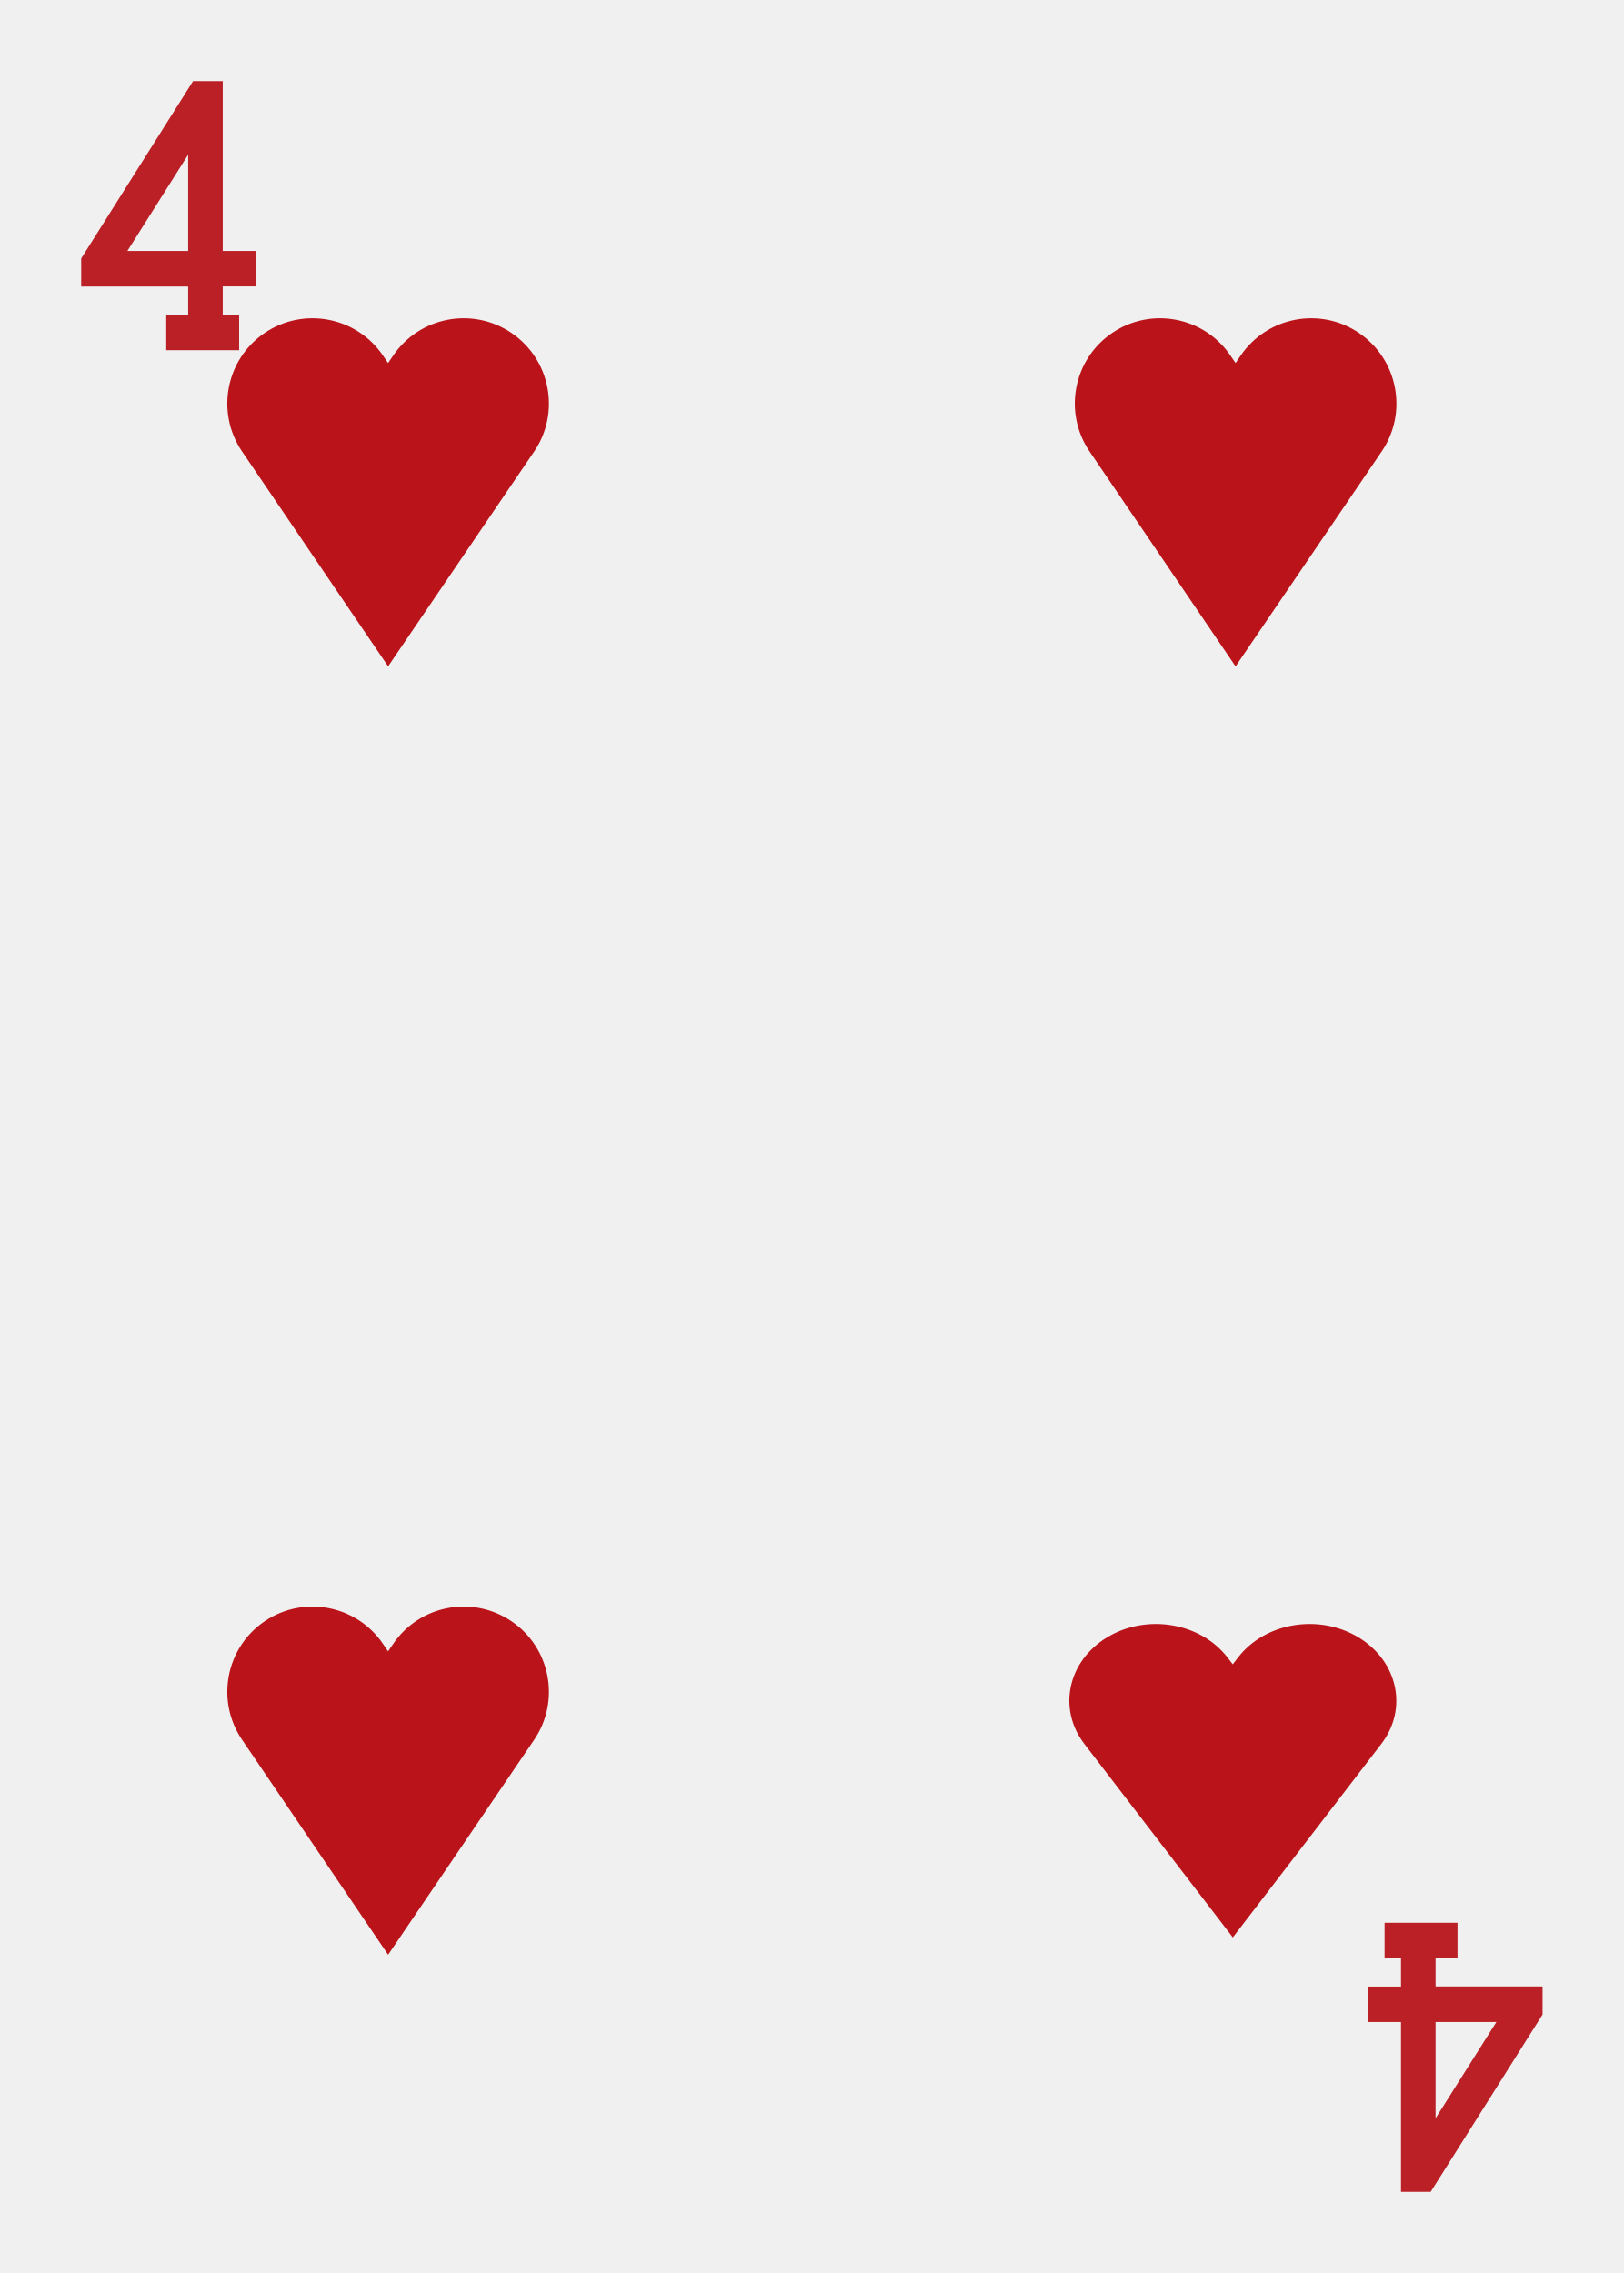
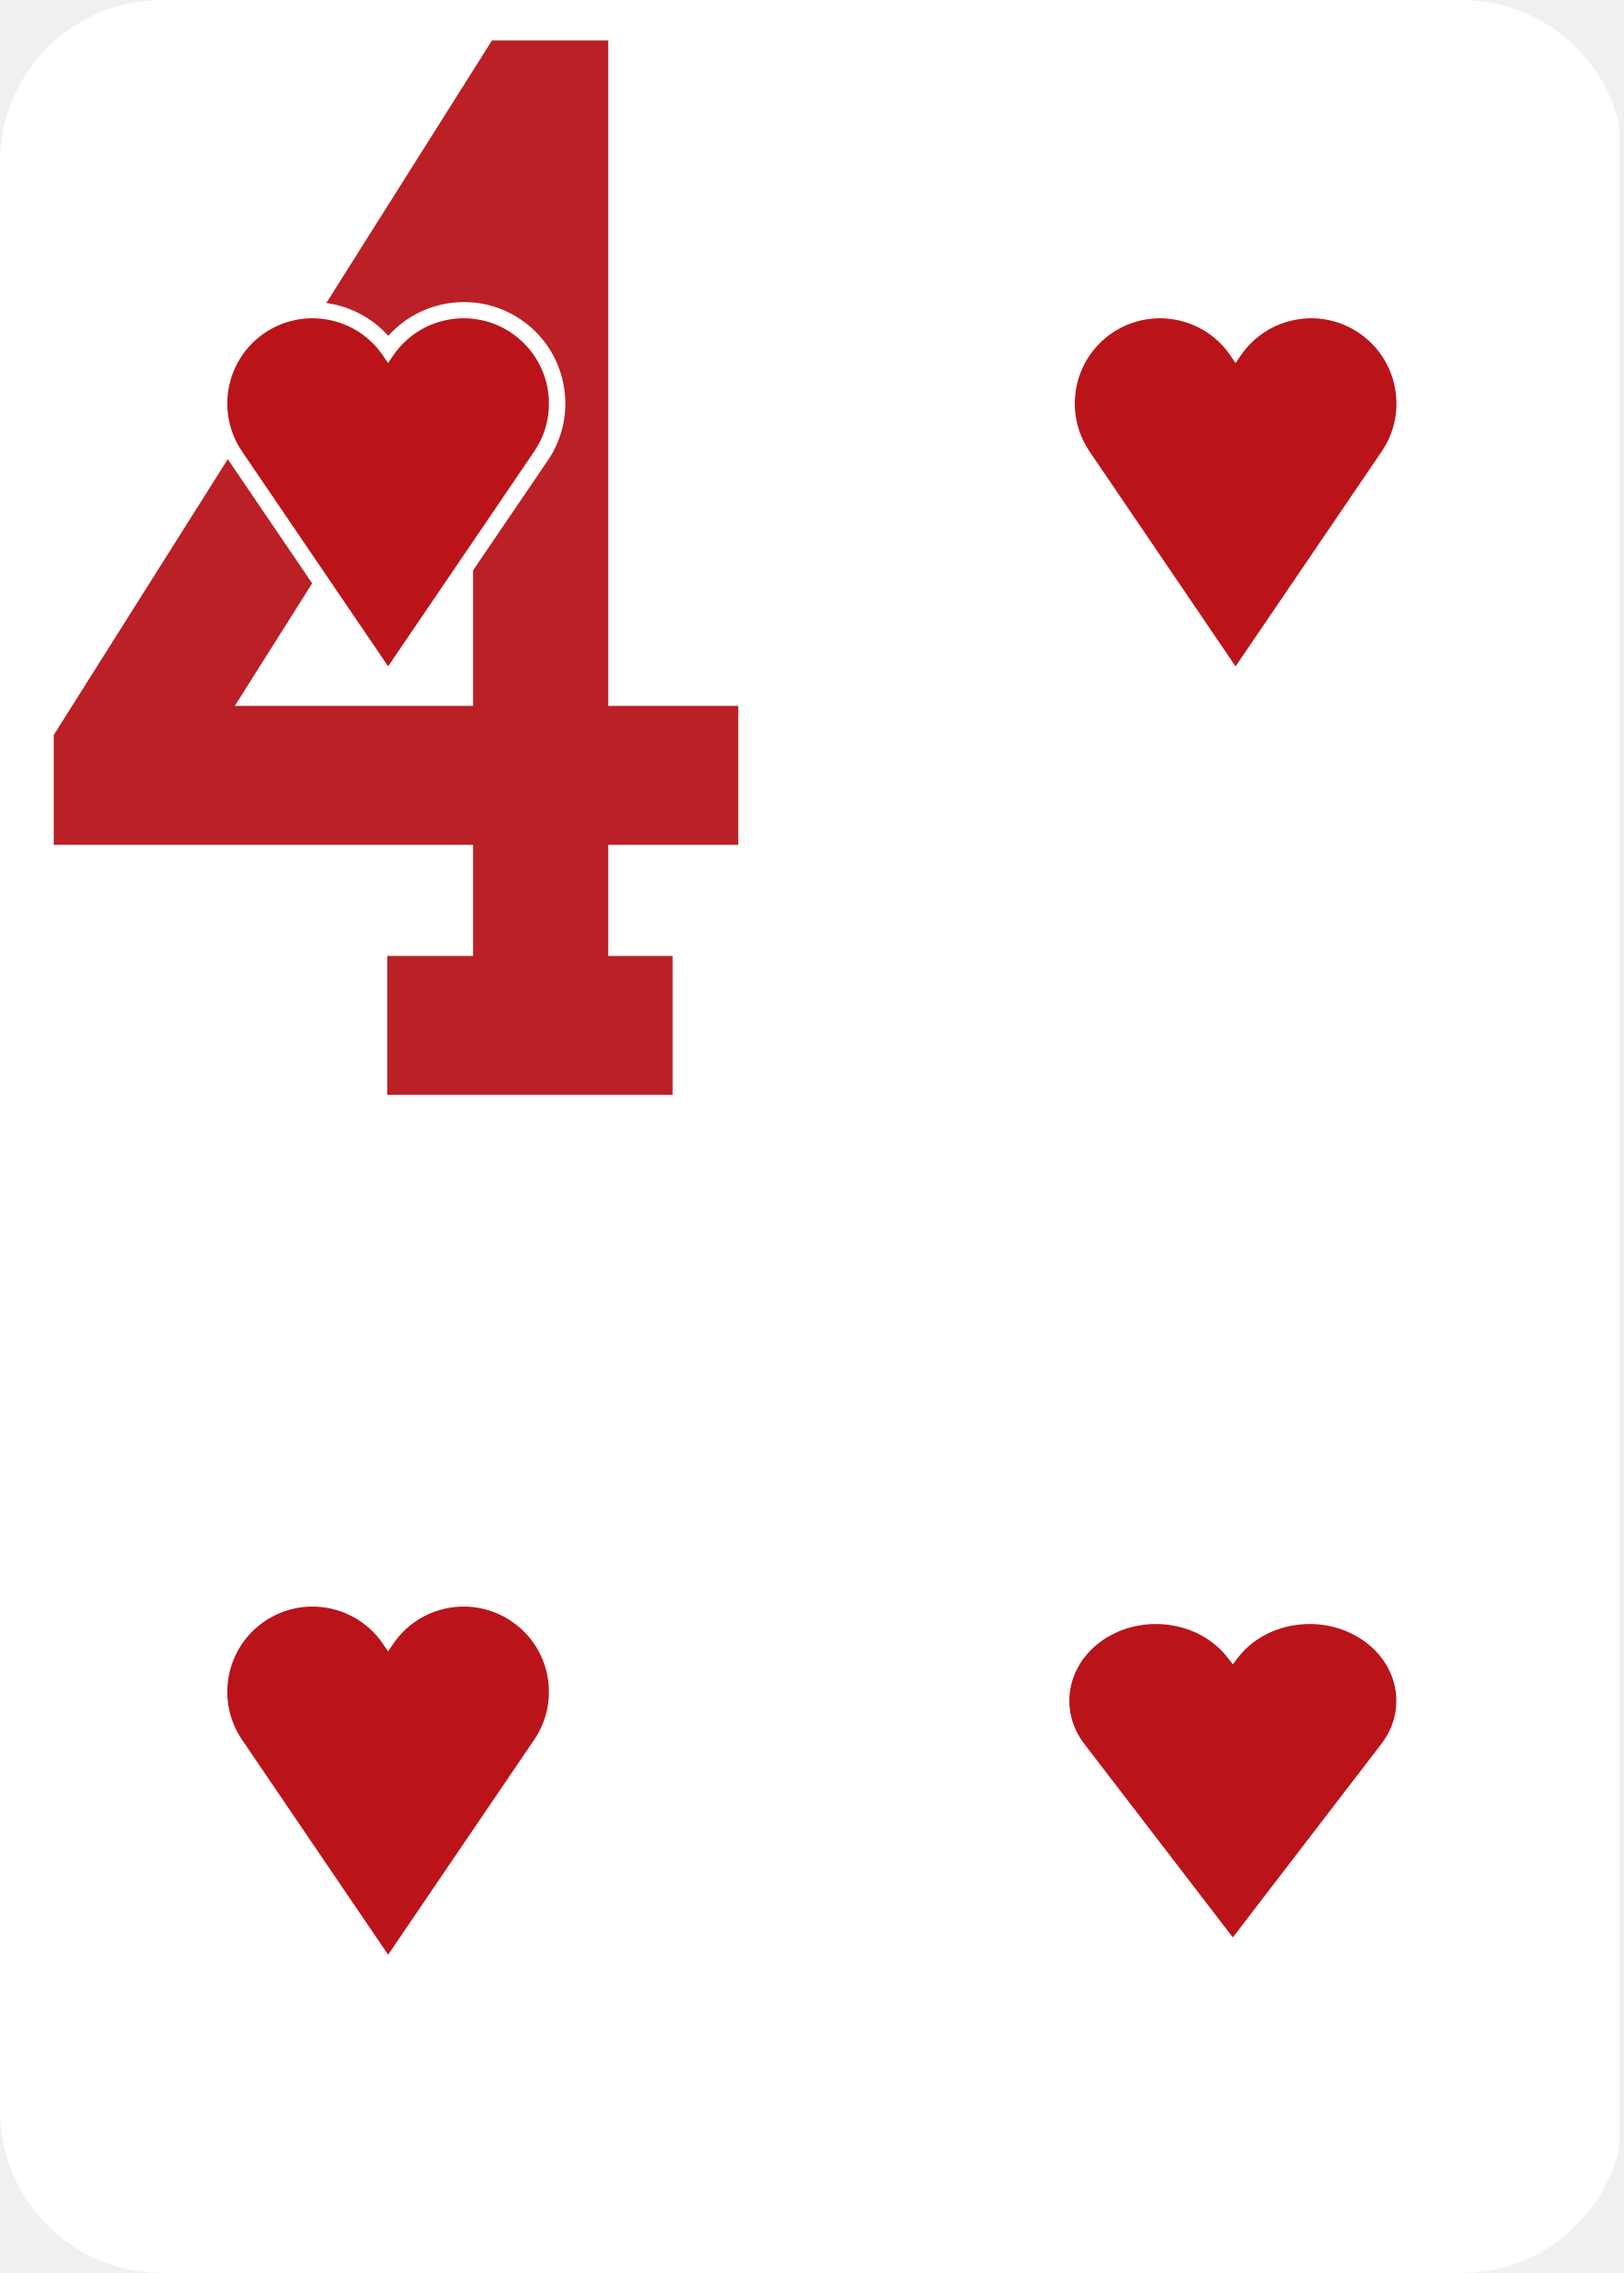
- <svg xmlns="http://www.w3.org/2000/svg" id="Layer_1" data-name="Layer 1" viewBox="0 0 180 252">
+ <svg xmlns="http://www.w3.org/2000/svg" id="a" data-name="Layer 1" width="2.5in" height="3.5in" viewBox="0 0 180 252">
  <defs>
-     <style>
-       .cls-1 {
-         fill: #ba141a;
-       }
- 
-       .cls-2 {
-         fill: #ba2025;
-       }
-     </style>
+     <clipPath id="b">
+       <rect y="0" width="180" height="252" rx="18" ry="18" style="fill: none;" />
+     </clipPath>
  </defs>
-   <g>
-     <g>
-       <path class="cls-1" d="M43.03,73.88l-16.2-23.83c-2.93-4.32-1.81-10.2,2.5-13.13,4.32-2.93,10.2-1.81,13.13,2.51l.56.82.56-.82c2.93-4.32,8.81-5.44,13.13-2.51,4.32,2.94,5.44,8.82,2.51,13.13l-16.2,23.83Z" />
-       <path class="cls-1" d="M136.97,73.88l-16.19-23.83c-2.93-4.32-1.81-10.2,2.5-13.13,4.32-2.93,10.2-1.81,13.13,2.51l.56.82.56-.82c2.94-4.32,8.82-5.44,13.13-2.51,4.32,2.94,5.44,8.82,2.51,13.13l-16.2,23.83Z" />
-     </g>
-     <g>
-       <path class="cls-1" d="M43.03,216.72l-16.2-23.84c-2.93-4.32-1.81-10.2,2.5-13.13,4.32-2.93,10.2-1.81,13.13,2.51l.56.82.56-.82c2.93-4.32,8.81-5.44,13.13-2.51,4.32,2.93,5.44,8.82,2.51,13.13l-16.2,23.84Z" />
-       <path class="cls-1" d="M136.67,214.8l-16.47-21.46c-2.98-3.89-1.84-9.18,2.54-11.82,4.39-2.64,10.37-1.63,13.35,2.26l.57.74.57-.74c2.98-3.89,8.96-4.9,13.35-2.26,4.39,2.64,5.53,7.94,2.55,11.82l-16.47,21.46Z" />
-     </g>
-   </g>
-   <g>
-     <path class="cls-2" d="M18.43,34.91h2.43v-3.14h-11.86v-3.11l12.4-19.66h3.29v18.83h3.68v3.93h-3.68v3.14h1.82v3.93h-8.08v-3.93ZM14.12,27.83h6.74v-10.68l-6.74,10.68Z" />
-     <path class="cls-2" d="M161.57,217.09h-2.43v3.14h11.86v3.11l-12.4,19.66h-3.29v-18.83h-3.68v-3.93h3.68v-3.14h-1.82v-3.93h8.08v3.93ZM165.88,224.17h-6.74v10.68l6.74-10.68Z" />
+   <g style="clip-path: url(#b);">
+     <rect x="-.51" width="180" height="252" style="fill: #fff;" />
+     <path d="M42.92,105.98h9.52v-12.32H5.96v-12.18L54.54,4.48h12.88v73.78h14.42v15.4h-14.42v12.32h7.14v15.4h-31.64v-15.4ZM26.03,78.26h26.41v-41.85l-26.41,41.85Z" style="fill: #ba2025;" />
+     <path d="M25.35,51.06c-3.49-5.13-2.15-12.14,2.98-15.63,1.88-1.27,4.06-1.94,6.32-1.94,3.23,0,6.27,1.38,8.39,3.74,2.12-2.36,5.16-3.74,8.39-3.74,2.26,0,4.44.67,6.31,1.94,2.49,1.69,4.17,4.25,4.73,7.2.56,2.95-.06,5.95-1.75,8.43l-17.69,26.02-17.68-26.03Z" style="fill: #fff;" />
+     <path d="M43.03,73.88l-16.2-23.83c-2.93-4.32-1.81-10.2,2.5-13.13,4.32-2.93,10.2-1.81,13.13,2.51l.56.82.56-.82c2.93-4.32,8.81-5.44,13.13-2.51,4.32,2.94,5.44,8.82,2.51,13.13l-16.2,23.83Z" style="fill: #ba141a;" />
+     <path d="M119.28,51.06c-3.48-5.13-2.15-12.14,2.98-15.63,1.88-1.27,4.06-1.95,6.32-1.95,3.23,0,6.27,1.38,8.39,3.74,2.12-2.37,5.16-3.74,8.39-3.74,2.26,0,4.44.67,6.31,1.94,2.49,1.69,4.17,4.25,4.73,7.2.56,2.95-.06,5.95-1.75,8.43l-17.69,26.02-17.68-26.03Z" style="fill: #fff;" />
+     <path d="M136.97,73.88l-16.19-23.83c-2.93-4.32-1.81-10.2,2.5-13.13,4.32-2.93,10.2-1.81,13.13,2.51l.56.82.56-.82c2.94-4.32,8.82-5.44,13.13-2.51,4.32,2.94,5.44,8.82,2.51,13.13l-16.2,23.83Z" style="fill: #ba141a;" />
+     <path d="M25.35,193.9c-1.69-2.49-2.31-5.48-1.75-8.43.56-2.95,2.24-5.51,4.73-7.2,1.87-1.27,4.06-1.95,6.32-1.95,3.23,0,6.27,1.38,8.39,3.74,2.12-2.37,5.16-3.74,8.39-3.74,2.26,0,4.44.67,6.32,1.95,2.49,1.69,4.17,4.25,4.73,7.2.56,2.95-.06,5.95-1.75,8.43l-17.69,26.03-17.68-26.03Z" style="fill: #fff;" />
+     <path d="M43.03,216.72l-16.2-23.84c-2.93-4.32-1.81-10.2,2.5-13.13,4.32-2.93,10.2-1.81,13.13,2.51l.56.82.56-.82c2.93-4.32,8.81-5.44,13.13-2.51,4.32,2.93,5.44,8.82,2.51,13.13l-16.2,23.84Z" style="fill: #ba141a;" />
+     <path d="M118.77,194.43c-1.71-2.23-2.38-4.94-1.87-7.62.53-2.78,2.32-5.28,4.92-6.84,1.88-1.13,4.07-1.73,6.32-1.73,3.28,0,6.38,1.27,8.53,3.45,2.15-2.18,5.25-3.45,8.53-3.45,2.25,0,4.44.6,6.32,1.73,2.64,1.59,4.38,4.02,4.92,6.84.51,2.68-.16,5.39-1.87,7.62l-17.9,23.32-17.89-23.32Z" style="fill: #fff;" />
+     <path d="M136.67,214.8l-16.47-21.46c-2.98-3.89-1.84-9.18,2.54-11.82,4.39-2.64,10.37-1.63,13.35,2.26l.57.74.57-.74c2.98-3.89,8.96-4.9,13.35-2.26,4.39,2.64,5.53,7.94,2.55,11.82l-16.47,21.46Z" style="fill: #ba141a;" />
  </g>
</svg>
